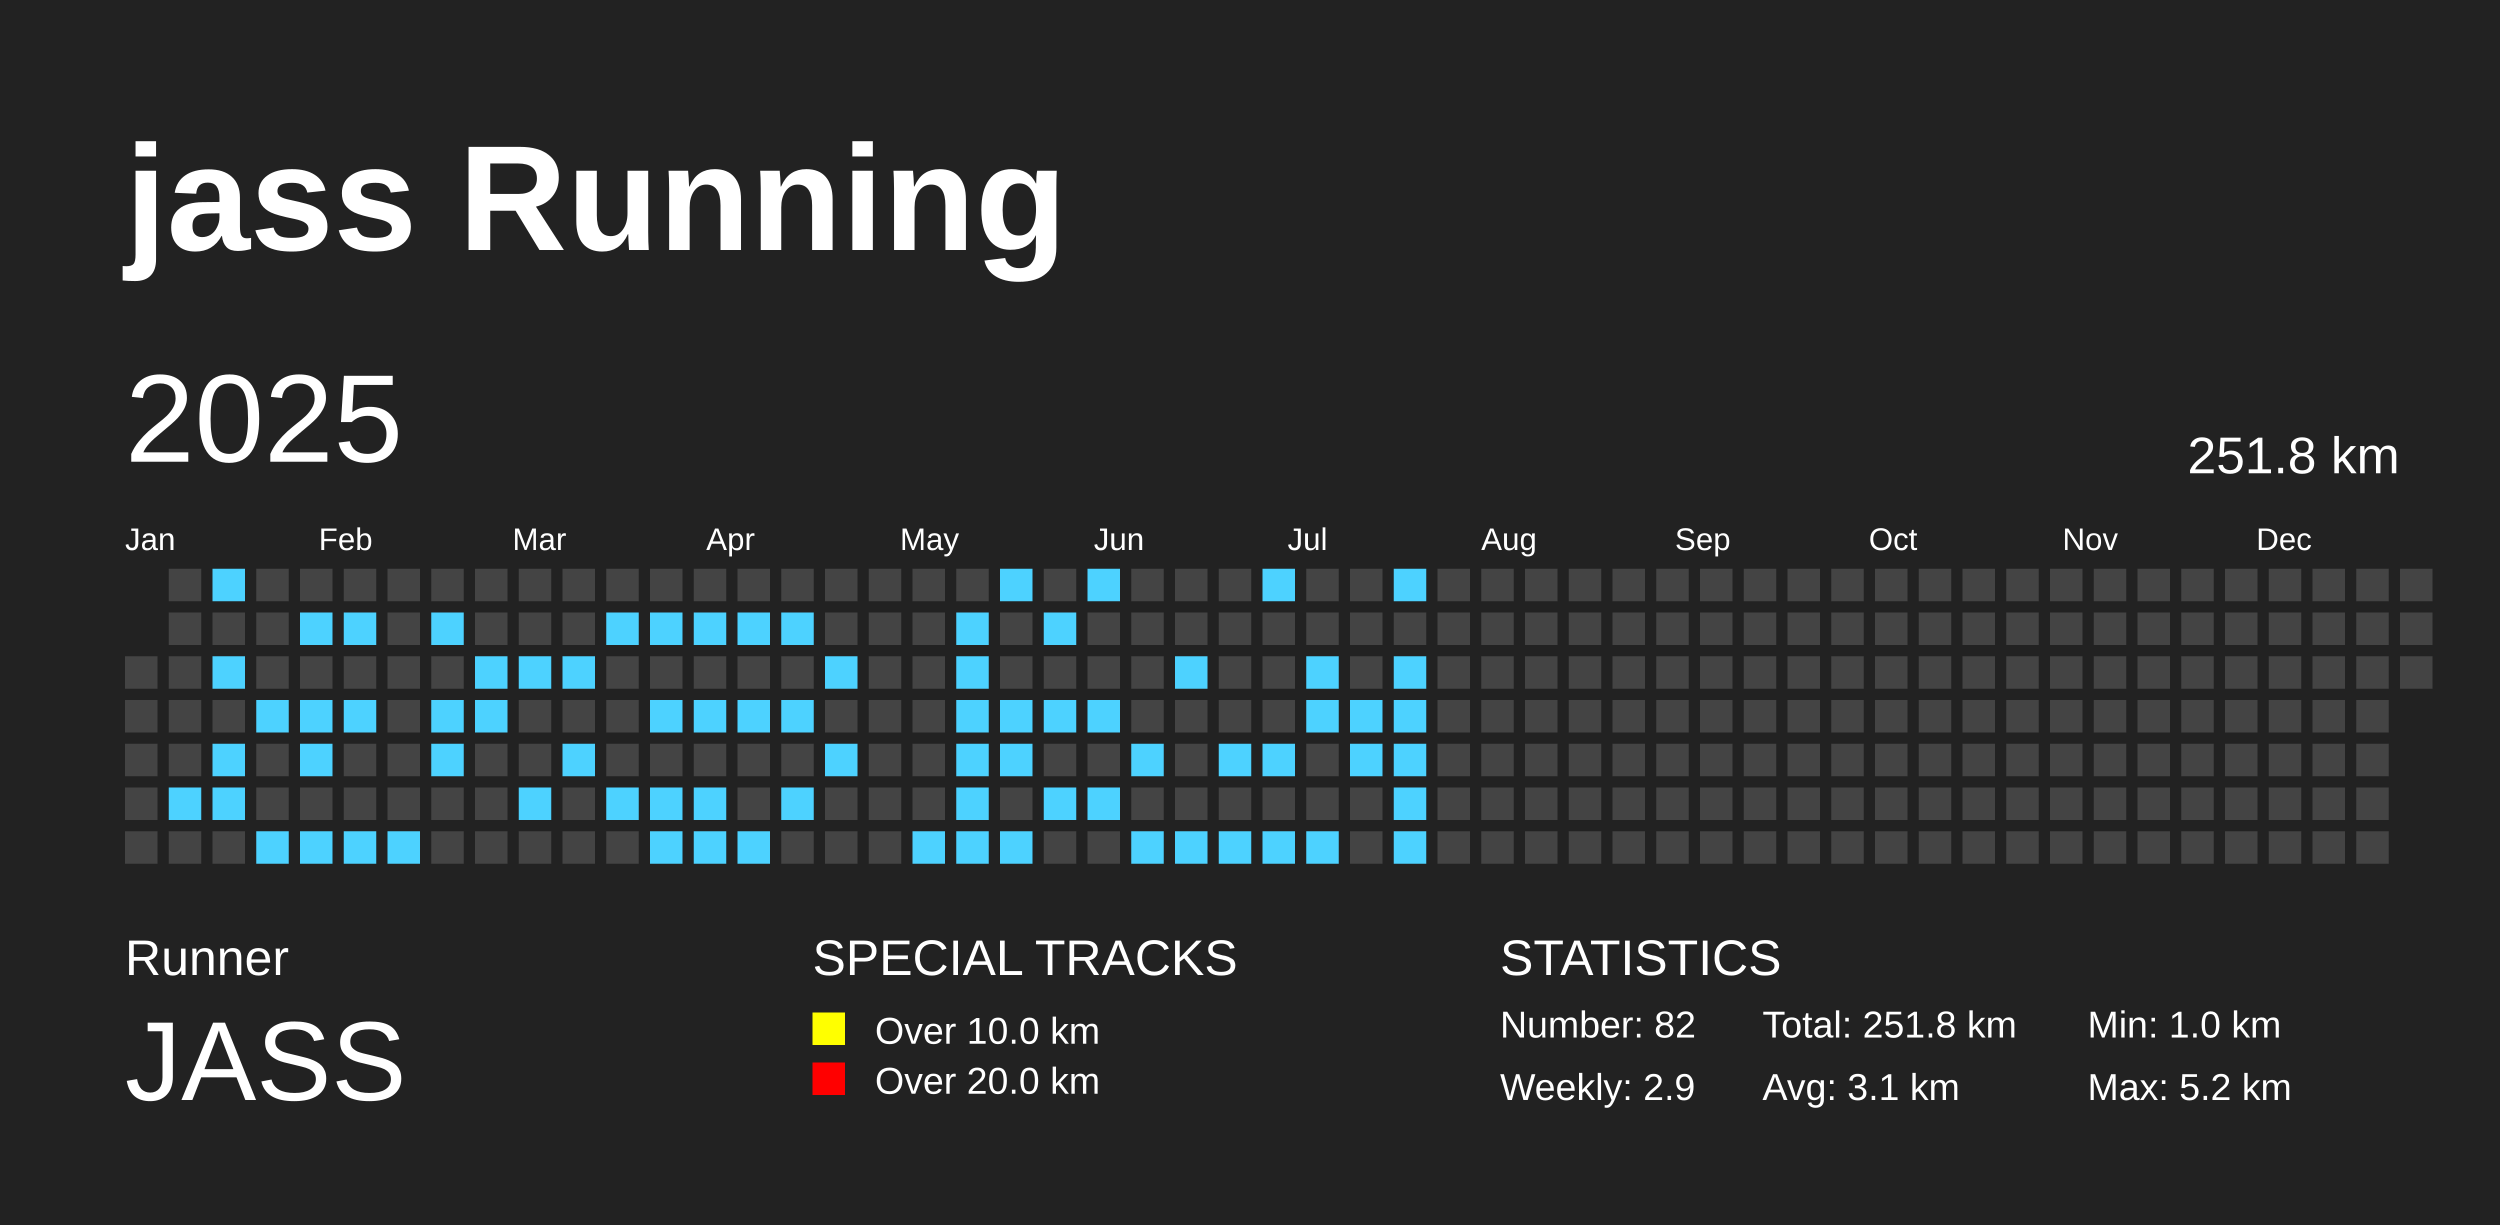
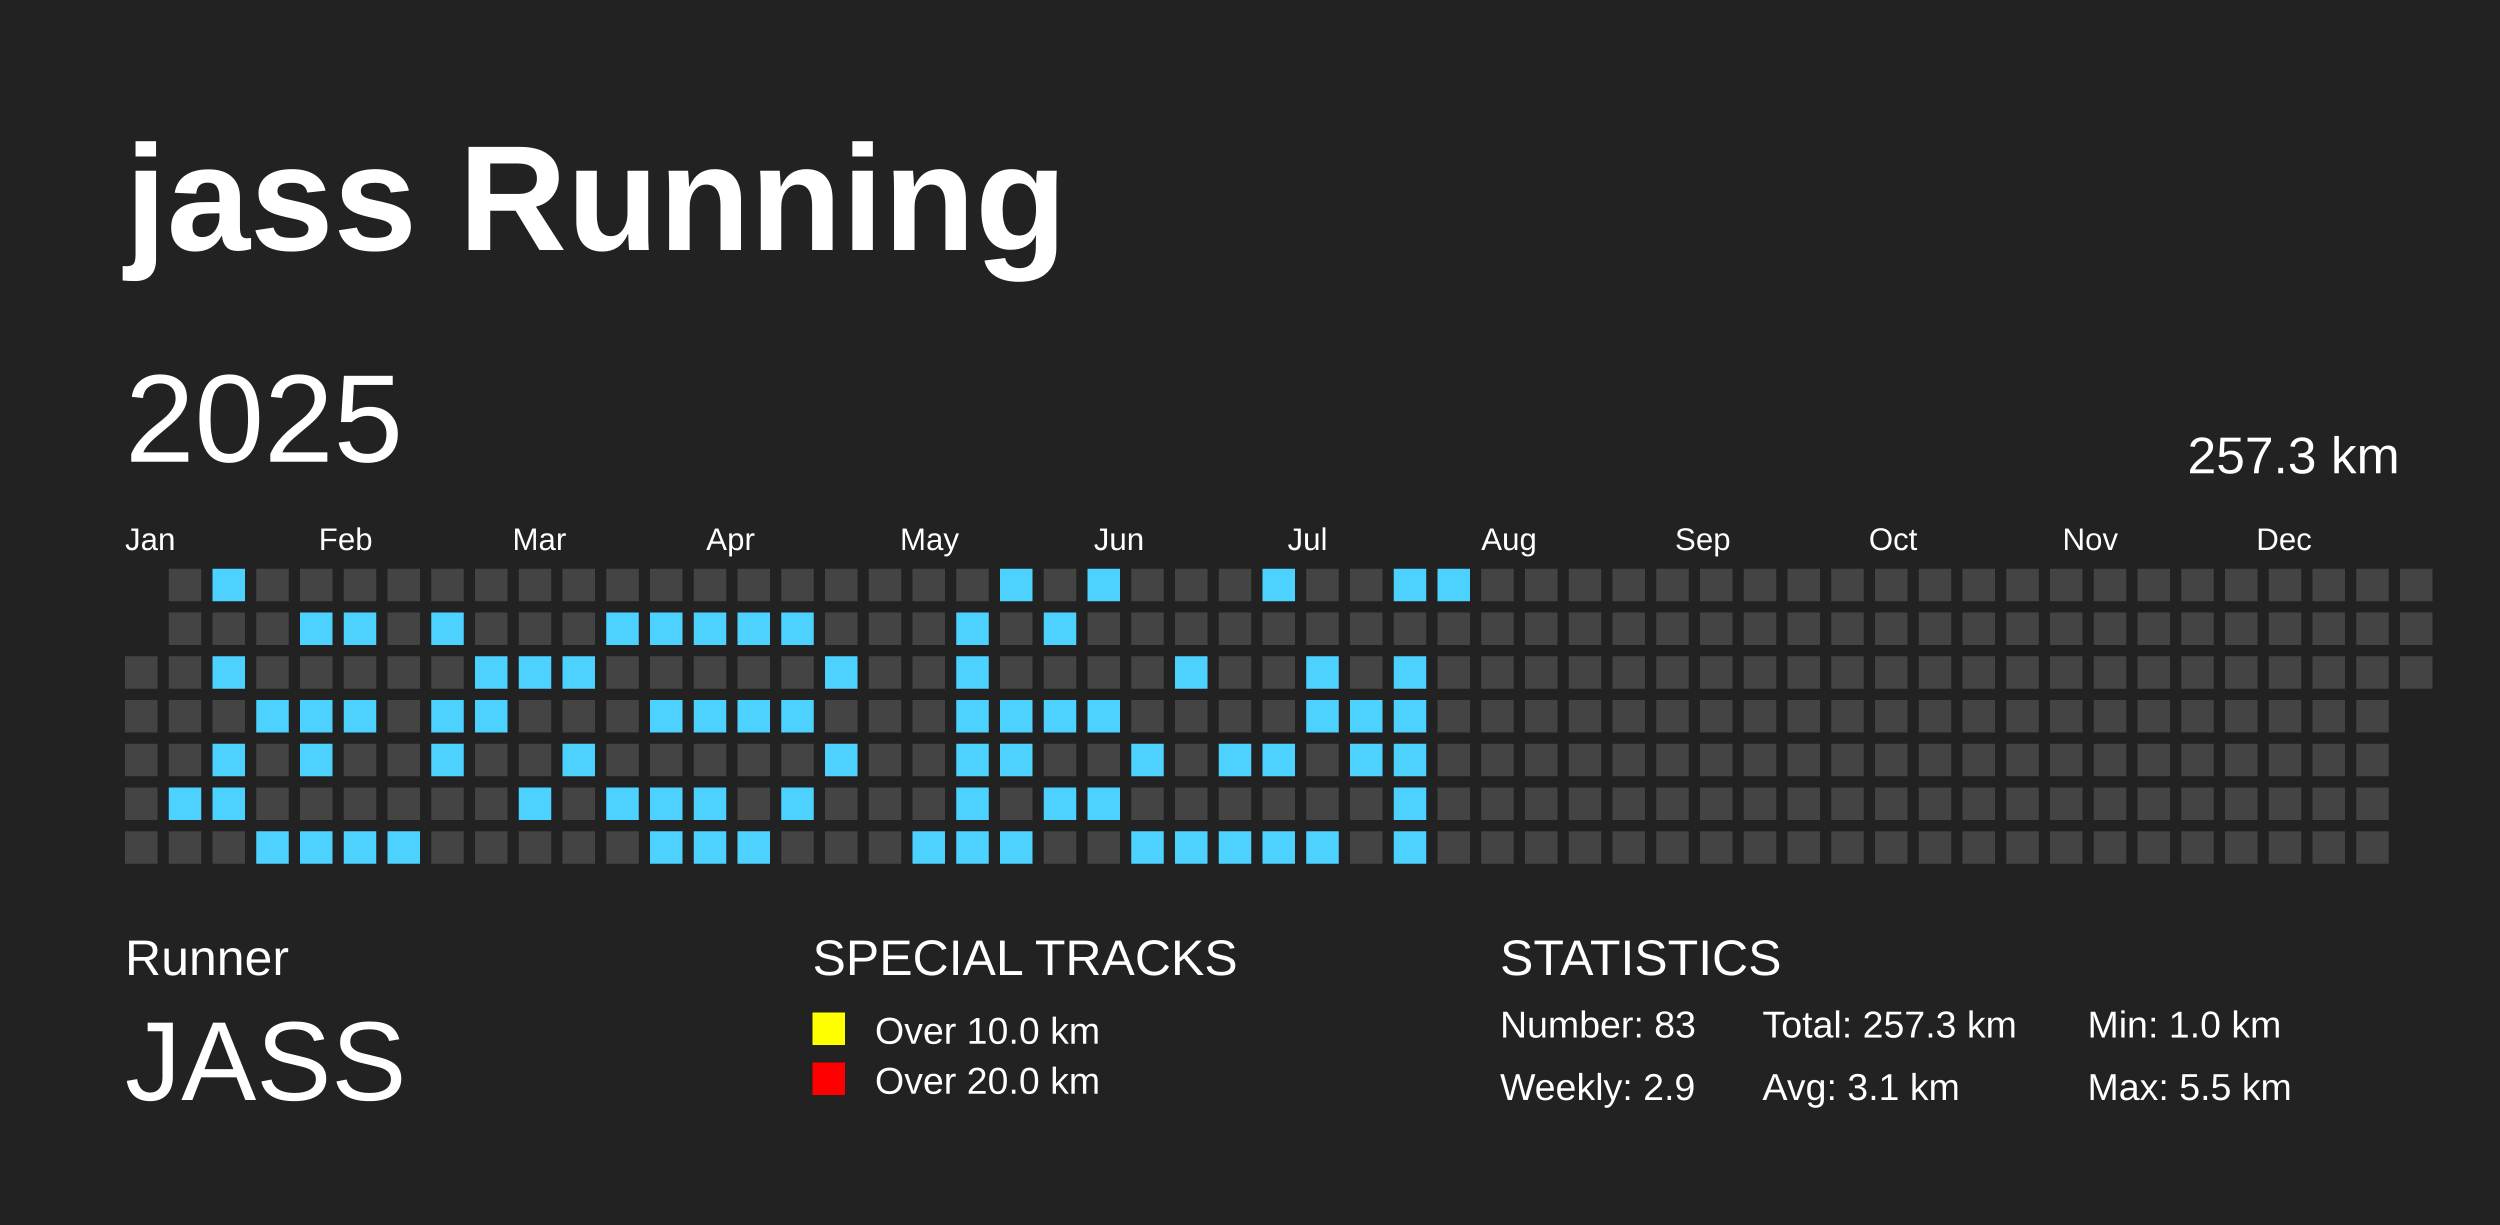
<svg xmlns="http://www.w3.org/2000/svg" baseProfile="full" height="98mm" version="1.1" viewBox="0,0,200,98" width="200mm">
  <defs />
  <rect fill="#222222" height="98" width="200" x="0" y="0" />
  <text fill="#FFFFFF" style="font-size:12px; font-family:Arial; font-weight:bold;" x="10" y="20">jass Running</text>
  <text fill="#FFFFFF" style="font-size:4px; font-family:Arial" x="10" y="78">Runner</text>
  <text fill="#FFFFFF" style="font-size:9px; font-family:Arial" x="10" y="88">JASS</text>
  <text fill="#FFFFFF" style="font-size:4px; font-family:Arial" x="65" y="78">SPECIAL TRACKS</text>
  <rect fill="yellow" height="2.6" width="2.6" x="65" y="81" />
  <text fill="#FFFFFF" style="font-size:3px; font-family:Arial" x="70" y="83.5">Over 10.0 km</text>
  <rect fill="red" height="2.6" width="2.6" x="65" y="85" />
  <text fill="#FFFFFF" style="font-size:3px; font-family:Arial" x="70" y="87.5">Over 20.0 km</text>
  <text fill="#FFFFFF" style="font-size:4px; font-family:Arial" x="120" y="78">STATISTICS</text>
-   <text fill="#FFFFFF" style="font-size:3px; font-family:Arial" x="120" y="83">Number: 82</text>
+   <text fill="#FFFFFF" style="font-size:3px; font-family:Arial" x="120" y="83">Number: 83</text>
  <text fill="#FFFFFF" style="font-size:3px; font-family:Arial" x="120" y="88">Weekly: 2.9</text>
-   <text fill="#FFFFFF" style="font-size:3px; font-family:Arial" x="141" y="83">Total: 251.8 km</text>
+   <text fill="#FFFFFF" style="font-size:3px; font-family:Arial" x="141" y="83">Total: 257.3 km</text>
  <text fill="#FFFFFF" style="font-size:3px; font-family:Arial" x="141" y="88">Avg: 3.1 km</text>
  <text fill="#FFFFFF" style="font-size:3px; font-family:Arial" x="167" y="83">Min: 1.0 km</text>
-   <text fill="#FFFFFF" style="font-size:3px; font-family:Arial" x="167" y="88">Max: 5.2 km</text>
+   <text fill="#FFFFFF" style="font-size:3px; font-family:Arial" x="167" y="88">Max: 5.5 km</text>
  <text dominant-baseline="hanging" fill="#FFFFFF" style="font-size:10.0px; font-family:Arial;" x="10" y="30">2025</text>
-   <text dominant-baseline="hanging" fill="#FFFFFF" style="font-size:4.125px; font-family:Arial;" x="175" y="35">251.8 km</text>
+   <text dominant-baseline="hanging" fill="#FFFFFF" style="font-size:4.125px; font-family:Arial;" x="175" y="35">257.3 km</text>
  <text fill="#FFFFFF" style="font-size:2.5px; font-family:Arial" x="10.0" y="44">Jan</text>
  <text fill="#FFFFFF" style="font-size:2.5px; font-family:Arial" x="25.5" y="44">Feb</text>
  <text fill="#FFFFFF" style="font-size:2.5px; font-family:Arial" x="41.0" y="44">Mar</text>
  <text fill="#FFFFFF" style="font-size:2.5px; font-family:Arial" x="56.5" y="44">Apr</text>
  <text fill="#FFFFFF" style="font-size:2.5px; font-family:Arial" x="72.0" y="44">May</text>
  <text fill="#FFFFFF" style="font-size:2.5px; font-family:Arial" x="87.5" y="44">Jun</text>
  <text fill="#FFFFFF" style="font-size:2.5px; font-family:Arial" x="103.0" y="44">Jul</text>
  <text fill="#FFFFFF" style="font-size:2.5px; font-family:Arial" x="118.5" y="44">Aug</text>
  <text fill="#FFFFFF" style="font-size:2.5px; font-family:Arial" x="134.0" y="44">Sep</text>
  <text fill="#FFFFFF" style="font-size:2.5px; font-family:Arial" x="149.5" y="44">Oct</text>
  <text fill="#FFFFFF" style="font-size:2.5px; font-family:Arial" x="165.0" y="44">Nov</text>
  <text fill="#FFFFFF" style="font-size:2.5px; font-family:Arial" x="180.5" y="44">Dec</text>
  <rect fill="#444444" height="2.6" width="2.6" x="10.0" y="52.5" />
  <rect fill="#444444" height="2.6" width="2.6" x="10.0" y="56.0" />
  <rect fill="#444444" height="2.6" width="2.6" x="10.0" y="59.5" />
  <rect fill="#444444" height="2.6" width="2.6" x="10.0" y="63.0" />
  <rect fill="#444444" height="2.6" width="2.6" x="10.0" y="66.5" />
  <rect fill="#444444" height="2.6" width="2.6" x="13.5" y="45.5" />
  <rect fill="#444444" height="2.6" width="2.6" x="13.5" y="49.0" />
  <rect fill="#444444" height="2.6" width="2.6" x="13.5" y="52.5" />
  <rect fill="#444444" height="2.6" width="2.6" x="13.5" y="56.0" />
  <rect fill="#444444" height="2.6" width="2.6" x="13.5" y="59.5" />
  <rect fill="#4DD2FF" height="2.6" width="2.6" x="13.5" y="63.0" />
  <rect fill="#444444" height="2.6" width="2.6" x="13.5" y="66.5" />
  <rect fill="#4DD2FF" height="2.6" width="2.6" x="17.0" y="45.5" />
  <rect fill="#444444" height="2.6" width="2.6" x="17.0" y="49.0" />
  <rect fill="#4DD2FF" height="2.6" width="2.6" x="17.0" y="52.5" />
  <rect fill="#444444" height="2.6" width="2.6" x="17.0" y="56.0" />
  <rect fill="#4DD2FF" height="2.6" width="2.6" x="17.0" y="59.5" />
  <rect fill="#4DD2FF" height="2.6" width="2.6" x="17.0" y="63.0" />
  <rect fill="#444444" height="2.6" width="2.6" x="17.0" y="66.5" />
  <rect fill="#444444" height="2.6" width="2.6" x="20.5" y="45.5" />
  <rect fill="#444444" height="2.6" width="2.6" x="20.5" y="49.0" />
  <rect fill="#444444" height="2.6" width="2.6" x="20.5" y="52.5" />
  <rect fill="#4DD2FF" height="2.6" width="2.6" x="20.5" y="56.0" />
  <rect fill="#444444" height="2.6" width="2.6" x="20.5" y="59.5" />
  <rect fill="#444444" height="2.6" width="2.6" x="20.5" y="63.0" />
  <rect fill="#4DD2FF" height="2.6" width="2.6" x="20.5" y="66.5" />
  <rect fill="#444444" height="2.6" width="2.6" x="24.0" y="45.5" />
  <rect fill="#4DD2FF" height="2.6" width="2.6" x="24.0" y="49.0" />
  <rect fill="#444444" height="2.6" width="2.6" x="24.0" y="52.5" />
  <rect fill="#4DD2FF" height="2.6" width="2.6" x="24.0" y="56.0" />
  <rect fill="#4DD2FF" height="2.6" width="2.6" x="24.0" y="59.5" />
  <rect fill="#444444" height="2.6" width="2.6" x="24.0" y="63.0" />
  <rect fill="#4DD2FF" height="2.6" width="2.6" x="24.0" y="66.5" />
  <rect fill="#444444" height="2.6" width="2.6" x="27.5" y="45.5" />
  <rect fill="#4DD2FF" height="2.6" width="2.6" x="27.5" y="49.0" />
  <rect fill="#444444" height="2.6" width="2.6" x="27.5" y="52.5" />
  <rect fill="#4DD2FF" height="2.6" width="2.6" x="27.5" y="56.0" />
  <rect fill="#444444" height="2.6" width="2.6" x="27.5" y="59.5" />
  <rect fill="#444444" height="2.6" width="2.6" x="27.5" y="63.0" />
  <rect fill="#4DD2FF" height="2.6" width="2.6" x="27.5" y="66.5" />
  <rect fill="#444444" height="2.6" width="2.6" x="31.0" y="45.5" />
  <rect fill="#444444" height="2.6" width="2.6" x="31.0" y="49.0" />
  <rect fill="#444444" height="2.6" width="2.6" x="31.0" y="52.5" />
  <rect fill="#444444" height="2.6" width="2.6" x="31.0" y="56.0" />
  <rect fill="#444444" height="2.6" width="2.6" x="31.0" y="59.5" />
  <rect fill="#444444" height="2.6" width="2.6" x="31.0" y="63.0" />
  <rect fill="#4DD2FF" height="2.6" width="2.6" x="31.0" y="66.5" />
  <rect fill="#444444" height="2.6" width="2.6" x="34.5" y="45.5" />
  <rect fill="#4DD2FF" height="2.6" width="2.6" x="34.5" y="49.0" />
  <rect fill="#444444" height="2.6" width="2.6" x="34.5" y="52.5" />
  <rect fill="#4DD2FF" height="2.6" width="2.6" x="34.5" y="56.0" />
  <rect fill="#4DD2FF" height="2.6" width="2.6" x="34.5" y="59.5" />
  <rect fill="#444444" height="2.6" width="2.6" x="34.5" y="63.0" />
  <rect fill="#444444" height="2.6" width="2.6" x="34.5" y="66.5" />
  <rect fill="#444444" height="2.6" width="2.6" x="38.0" y="45.5" />
  <rect fill="#444444" height="2.6" width="2.6" x="38.0" y="49.0" />
  <rect fill="#4DD2FF" height="2.6" width="2.6" x="38.0" y="52.5" />
  <rect fill="#4DD2FF" height="2.6" width="2.6" x="38.0" y="56.0" />
  <rect fill="#444444" height="2.6" width="2.6" x="38.0" y="59.5" />
  <rect fill="#444444" height="2.6" width="2.6" x="38.0" y="63.0" />
  <rect fill="#444444" height="2.6" width="2.6" x="38.0" y="66.5" />
  <rect fill="#444444" height="2.6" width="2.6" x="41.5" y="45.5" />
  <rect fill="#444444" height="2.6" width="2.6" x="41.5" y="49.0" />
  <rect fill="#4DD2FF" height="2.6" width="2.6" x="41.5" y="52.5" />
  <rect fill="#444444" height="2.6" width="2.6" x="41.5" y="56.0" />
  <rect fill="#444444" height="2.6" width="2.6" x="41.5" y="59.5" />
  <rect fill="#4DD2FF" height="2.6" width="2.6" x="41.5" y="63.0" />
  <rect fill="#444444" height="2.6" width="2.6" x="41.5" y="66.5" />
  <rect fill="#444444" height="2.6" width="2.6" x="45.0" y="45.5" />
  <rect fill="#444444" height="2.6" width="2.6" x="45.0" y="49.0" />
  <rect fill="#4DD2FF" height="2.6" width="2.6" x="45.0" y="52.5" />
  <rect fill="#444444" height="2.6" width="2.6" x="45.0" y="56.0" />
  <rect fill="#4DD2FF" height="2.6" width="2.6" x="45.0" y="59.5" />
  <rect fill="#444444" height="2.6" width="2.6" x="45.0" y="63.0" />
  <rect fill="#444444" height="2.6" width="2.6" x="45.0" y="66.5" />
  <rect fill="#444444" height="2.6" width="2.6" x="48.5" y="45.5" />
  <rect fill="#4DD2FF" height="2.6" width="2.6" x="48.5" y="49.0" />
  <rect fill="#444444" height="2.6" width="2.6" x="48.5" y="52.5" />
  <rect fill="#444444" height="2.6" width="2.6" x="48.5" y="56.0" />
  <rect fill="#444444" height="2.6" width="2.6" x="48.5" y="59.5" />
  <rect fill="#4DD2FF" height="2.6" width="2.6" x="48.5" y="63.0" />
  <rect fill="#444444" height="2.6" width="2.6" x="48.5" y="66.5" />
  <rect fill="#444444" height="2.6" width="2.6" x="52.0" y="45.5" />
  <rect fill="#4DD2FF" height="2.6" width="2.6" x="52.0" y="49.0" />
  <rect fill="#444444" height="2.6" width="2.6" x="52.0" y="52.5" />
  <rect fill="#4DD2FF" height="2.6" width="2.6" x="52.0" y="56.0" />
  <rect fill="#444444" height="2.6" width="2.6" x="52.0" y="59.5" />
  <rect fill="#4DD2FF" height="2.6" width="2.6" x="52.0" y="63.0" />
  <rect fill="#4DD2FF" height="2.6" width="2.6" x="52.0" y="66.5" />
  <rect fill="#444444" height="2.6" width="2.6" x="55.5" y="45.5" />
  <rect fill="#4DD2FF" height="2.6" width="2.6" x="55.5" y="49.0" />
  <rect fill="#444444" height="2.6" width="2.6" x="55.5" y="52.5" />
  <rect fill="#4DD2FF" height="2.6" width="2.6" x="55.5" y="56.0" />
  <rect fill="#444444" height="2.6" width="2.6" x="55.5" y="59.5" />
  <rect fill="#4DD2FF" height="2.6" width="2.6" x="55.5" y="63.0" />
  <rect fill="#4DD2FF" height="2.6" width="2.6" x="55.5" y="66.5" />
  <rect fill="#444444" height="2.6" width="2.6" x="59.0" y="45.5" />
  <rect fill="#4DD2FF" height="2.6" width="2.6" x="59.0" y="49.0" />
  <rect fill="#444444" height="2.6" width="2.6" x="59.0" y="52.5" />
  <rect fill="#4DD2FF" height="2.6" width="2.6" x="59.0" y="56.0" />
  <rect fill="#444444" height="2.6" width="2.6" x="59.0" y="59.5" />
  <rect fill="#444444" height="2.6" width="2.6" x="59.0" y="63.0" />
  <rect fill="#4DD2FF" height="2.6" width="2.6" x="59.0" y="66.5" />
  <rect fill="#444444" height="2.6" width="2.6" x="62.5" y="45.5" />
  <rect fill="#4DD2FF" height="2.6" width="2.6" x="62.5" y="49.0" />
  <rect fill="#444444" height="2.6" width="2.6" x="62.5" y="52.5" />
  <rect fill="#4DD2FF" height="2.6" width="2.6" x="62.5" y="56.0" />
  <rect fill="#444444" height="2.6" width="2.6" x="62.5" y="59.5" />
  <rect fill="#4DD2FF" height="2.6" width="2.6" x="62.5" y="63.0" />
  <rect fill="#444444" height="2.6" width="2.6" x="62.5" y="66.5" />
  <rect fill="#444444" height="2.6" width="2.6" x="66.0" y="45.5" />
  <rect fill="#444444" height="2.6" width="2.6" x="66.0" y="49.0" />
  <rect fill="#4DD2FF" height="2.6" width="2.6" x="66.0" y="52.5" />
  <rect fill="#444444" height="2.6" width="2.6" x="66.0" y="56.0" />
  <rect fill="#4DD2FF" height="2.6" width="2.6" x="66.0" y="59.5" />
  <rect fill="#444444" height="2.6" width="2.6" x="66.0" y="63.0" />
  <rect fill="#444444" height="2.6" width="2.6" x="66.0" y="66.5" />
  <rect fill="#444444" height="2.6" width="2.6" x="69.5" y="45.5" />
  <rect fill="#444444" height="2.6" width="2.6" x="69.5" y="49.0" />
  <rect fill="#444444" height="2.6" width="2.6" x="69.5" y="52.5" />
  <rect fill="#444444" height="2.6" width="2.6" x="69.5" y="56.0" />
  <rect fill="#444444" height="2.6" width="2.6" x="69.5" y="59.5" />
  <rect fill="#444444" height="2.6" width="2.6" x="69.5" y="63.0" />
  <rect fill="#444444" height="2.6" width="2.6" x="69.5" y="66.5" />
  <rect fill="#444444" height="2.6" width="2.6" x="73.0" y="45.5" />
  <rect fill="#444444" height="2.6" width="2.6" x="73.0" y="49.0" />
  <rect fill="#444444" height="2.6" width="2.6" x="73.0" y="52.5" />
  <rect fill="#444444" height="2.6" width="2.6" x="73.0" y="56.0" />
  <rect fill="#444444" height="2.6" width="2.6" x="73.0" y="59.5" />
  <rect fill="#444444" height="2.6" width="2.6" x="73.0" y="63.0" />
  <rect fill="#4DD2FF" height="2.6" width="2.6" x="73.0" y="66.5" />
  <rect fill="#444444" height="2.6" width="2.6" x="76.5" y="45.5" />
  <rect fill="#4DD2FF" height="2.6" width="2.6" x="76.5" y="49.0" />
  <rect fill="#4DD2FF" height="2.6" width="2.6" x="76.5" y="52.5" />
  <rect fill="#4DD2FF" height="2.6" width="2.6" x="76.5" y="56.0" />
  <rect fill="#4DD2FF" height="2.6" width="2.6" x="76.5" y="59.5" />
  <rect fill="#4DD2FF" height="2.6" width="2.6" x="76.5" y="63.0" />
  <rect fill="#4DD2FF" height="2.6" width="2.6" x="76.5" y="66.5" />
  <rect fill="#4DD2FF" height="2.6" width="2.6" x="80.0" y="45.5" />
  <rect fill="#444444" height="2.6" width="2.6" x="80.0" y="49.0" />
  <rect fill="#444444" height="2.6" width="2.6" x="80.0" y="52.5" />
  <rect fill="#4DD2FF" height="2.6" width="2.6" x="80.0" y="56.0" />
  <rect fill="#4DD2FF" height="2.6" width="2.6" x="80.0" y="59.5" />
  <rect fill="#444444" height="2.6" width="2.6" x="80.0" y="63.0" />
  <rect fill="#4DD2FF" height="2.6" width="2.6" x="80.0" y="66.5" />
  <rect fill="#444444" height="2.6" width="2.6" x="83.5" y="45.5" />
  <rect fill="#4DD2FF" height="2.6" width="2.6" x="83.5" y="49.0" />
  <rect fill="#444444" height="2.6" width="2.6" x="83.5" y="52.5" />
  <rect fill="#4DD2FF" height="2.6" width="2.6" x="83.5" y="56.0" />
  <rect fill="#444444" height="2.6" width="2.6" x="83.5" y="59.5" />
  <rect fill="#4DD2FF" height="2.6" width="2.6" x="83.5" y="63.0" />
  <rect fill="#444444" height="2.6" width="2.6" x="83.5" y="66.5" />
  <rect fill="#4DD2FF" height="2.6" width="2.6" x="87.0" y="45.5" />
  <rect fill="#444444" height="2.6" width="2.6" x="87.0" y="49.0" />
  <rect fill="#444444" height="2.6" width="2.6" x="87.0" y="52.5" />
  <rect fill="#4DD2FF" height="2.6" width="2.6" x="87.0" y="56.0" />
  <rect fill="#444444" height="2.6" width="2.6" x="87.0" y="59.5" />
  <rect fill="#4DD2FF" height="2.6" width="2.6" x="87.0" y="63.0" />
  <rect fill="#444444" height="2.6" width="2.6" x="87.0" y="66.5" />
  <rect fill="#444444" height="2.6" width="2.6" x="90.5" y="45.5" />
  <rect fill="#444444" height="2.6" width="2.6" x="90.5" y="49.0" />
  <rect fill="#444444" height="2.6" width="2.6" x="90.5" y="52.5" />
  <rect fill="#444444" height="2.6" width="2.6" x="90.5" y="56.0" />
  <rect fill="#4DD2FF" height="2.6" width="2.6" x="90.5" y="59.5" />
  <rect fill="#444444" height="2.6" width="2.6" x="90.5" y="63.0" />
  <rect fill="#4DD2FF" height="2.6" width="2.6" x="90.5" y="66.5" />
  <rect fill="#444444" height="2.6" width="2.6" x="94.0" y="45.5" />
  <rect fill="#444444" height="2.6" width="2.6" x="94.0" y="49.0" />
  <rect fill="#4DD2FF" height="2.6" width="2.6" x="94.0" y="52.5" />
  <rect fill="#444444" height="2.6" width="2.6" x="94.0" y="56.0" />
  <rect fill="#444444" height="2.6" width="2.6" x="94.0" y="59.5" />
  <rect fill="#444444" height="2.6" width="2.6" x="94.0" y="63.0" />
  <rect fill="#4DD2FF" height="2.6" width="2.6" x="94.0" y="66.5" />
  <rect fill="#444444" height="2.6" width="2.6" x="97.5" y="45.5" />
  <rect fill="#444444" height="2.6" width="2.6" x="97.5" y="49.0" />
  <rect fill="#444444" height="2.6" width="2.6" x="97.5" y="52.5" />
  <rect fill="#444444" height="2.6" width="2.6" x="97.5" y="56.0" />
  <rect fill="#4DD2FF" height="2.6" width="2.6" x="97.5" y="59.5" />
  <rect fill="#444444" height="2.6" width="2.6" x="97.5" y="63.0" />
  <rect fill="#4DD2FF" height="2.6" width="2.6" x="97.5" y="66.5" />
  <rect fill="#4DD2FF" height="2.6" width="2.6" x="101.0" y="45.5" />
  <rect fill="#444444" height="2.6" width="2.6" x="101.0" y="49.0" />
  <rect fill="#444444" height="2.6" width="2.6" x="101.0" y="52.5" />
  <rect fill="#444444" height="2.6" width="2.6" x="101.0" y="56.0" />
  <rect fill="#4DD2FF" height="2.6" width="2.6" x="101.0" y="59.5" />
  <rect fill="#444444" height="2.6" width="2.6" x="101.0" y="63.0" />
  <rect fill="#4DD2FF" height="2.6" width="2.6" x="101.0" y="66.5" />
  <rect fill="#444444" height="2.6" width="2.6" x="104.5" y="45.5" />
  <rect fill="#444444" height="2.6" width="2.6" x="104.5" y="49.0" />
  <rect fill="#4DD2FF" height="2.6" width="2.6" x="104.5" y="52.5" />
  <rect fill="#4DD2FF" height="2.6" width="2.6" x="104.5" y="56.0" />
  <rect fill="#444444" height="2.6" width="2.6" x="104.5" y="59.5" />
  <rect fill="#444444" height="2.6" width="2.6" x="104.5" y="63.0" />
  <rect fill="#4DD2FF" height="2.6" width="2.6" x="104.5" y="66.5" />
  <rect fill="#444444" height="2.6" width="2.6" x="108.0" y="45.5" />
  <rect fill="#444444" height="2.6" width="2.6" x="108.0" y="49.0" />
  <rect fill="#444444" height="2.6" width="2.6" x="108.0" y="52.5" />
  <rect fill="#4DD2FF" height="2.6" width="2.6" x="108.0" y="56.0" />
  <rect fill="#4DD2FF" height="2.6" width="2.6" x="108.0" y="59.5" />
  <rect fill="#444444" height="2.6" width="2.6" x="108.0" y="63.0" />
  <rect fill="#444444" height="2.6" width="2.6" x="108.0" y="66.5" />
  <rect fill="#4DD2FF" height="2.6" width="2.6" x="111.5" y="45.5" />
  <rect fill="#444444" height="2.6" width="2.6" x="111.5" y="49.0" />
  <rect fill="#4DD2FF" height="2.6" width="2.6" x="111.5" y="52.5" />
  <rect fill="#4DD2FF" height="2.6" width="2.6" x="111.5" y="56.0" />
  <rect fill="#4DD2FF" height="2.6" width="2.6" x="111.5" y="59.5" />
  <rect fill="#4DD2FF" height="2.6" width="2.6" x="111.5" y="63.0" />
  <rect fill="#4DD2FF" height="2.6" width="2.6" x="111.5" y="66.5" />
-   <rect fill="#444444" height="2.6" width="2.6" x="115.0" y="45.5" />
+   <rect fill="#4DD2FF" height="2.6" width="2.6" x="115.0" y="45.5" />
  <rect fill="#444444" height="2.6" width="2.6" x="115.0" y="49.0" />
  <rect fill="#444444" height="2.6" width="2.6" x="115.0" y="52.5" />
  <rect fill="#444444" height="2.6" width="2.6" x="115.0" y="56.0" />
  <rect fill="#444444" height="2.6" width="2.6" x="115.0" y="59.5" />
  <rect fill="#444444" height="2.6" width="2.6" x="115.0" y="63.0" />
  <rect fill="#444444" height="2.6" width="2.6" x="115.0" y="66.5" />
  <rect fill="#444444" height="2.6" width="2.6" x="118.5" y="45.5" />
  <rect fill="#444444" height="2.6" width="2.6" x="118.5" y="49.0" />
  <rect fill="#444444" height="2.6" width="2.6" x="118.5" y="52.5" />
  <rect fill="#444444" height="2.6" width="2.6" x="118.5" y="56.0" />
  <rect fill="#444444" height="2.6" width="2.6" x="118.5" y="59.5" />
  <rect fill="#444444" height="2.6" width="2.6" x="118.5" y="63.0" />
  <rect fill="#444444" height="2.6" width="2.6" x="118.5" y="66.5" />
  <rect fill="#444444" height="2.6" width="2.6" x="122.0" y="45.5" />
  <rect fill="#444444" height="2.6" width="2.6" x="122.0" y="49.0" />
  <rect fill="#444444" height="2.6" width="2.6" x="122.0" y="52.5" />
  <rect fill="#444444" height="2.6" width="2.6" x="122.0" y="56.0" />
  <rect fill="#444444" height="2.6" width="2.6" x="122.0" y="59.5" />
  <rect fill="#444444" height="2.6" width="2.6" x="122.0" y="63.0" />
  <rect fill="#444444" height="2.6" width="2.6" x="122.0" y="66.5" />
  <rect fill="#444444" height="2.6" width="2.6" x="125.5" y="45.5" />
  <rect fill="#444444" height="2.6" width="2.6" x="125.5" y="49.0" />
  <rect fill="#444444" height="2.6" width="2.6" x="125.5" y="52.5" />
  <rect fill="#444444" height="2.6" width="2.6" x="125.5" y="56.0" />
  <rect fill="#444444" height="2.6" width="2.6" x="125.5" y="59.5" />
  <rect fill="#444444" height="2.6" width="2.6" x="125.5" y="63.0" />
  <rect fill="#444444" height="2.6" width="2.6" x="125.5" y="66.5" />
  <rect fill="#444444" height="2.6" width="2.6" x="129.0" y="45.5" />
  <rect fill="#444444" height="2.6" width="2.6" x="129.0" y="49.0" />
  <rect fill="#444444" height="2.6" width="2.6" x="129.0" y="52.5" />
  <rect fill="#444444" height="2.6" width="2.6" x="129.0" y="56.0" />
  <rect fill="#444444" height="2.6" width="2.6" x="129.0" y="59.5" />
  <rect fill="#444444" height="2.6" width="2.6" x="129.0" y="63.0" />
  <rect fill="#444444" height="2.6" width="2.6" x="129.0" y="66.5" />
  <rect fill="#444444" height="2.6" width="2.6" x="132.5" y="45.5" />
  <rect fill="#444444" height="2.6" width="2.6" x="132.5" y="49.0" />
  <rect fill="#444444" height="2.6" width="2.6" x="132.5" y="52.5" />
  <rect fill="#444444" height="2.6" width="2.6" x="132.5" y="56.0" />
  <rect fill="#444444" height="2.6" width="2.6" x="132.5" y="59.5" />
  <rect fill="#444444" height="2.6" width="2.6" x="132.5" y="63.0" />
  <rect fill="#444444" height="2.6" width="2.6" x="132.5" y="66.5" />
  <rect fill="#444444" height="2.6" width="2.6" x="136.0" y="45.5" />
  <rect fill="#444444" height="2.6" width="2.6" x="136.0" y="49.0" />
  <rect fill="#444444" height="2.6" width="2.6" x="136.0" y="52.5" />
  <rect fill="#444444" height="2.6" width="2.6" x="136.0" y="56.0" />
  <rect fill="#444444" height="2.6" width="2.6" x="136.0" y="59.5" />
  <rect fill="#444444" height="2.6" width="2.6" x="136.0" y="63.0" />
  <rect fill="#444444" height="2.6" width="2.6" x="136.0" y="66.5" />
  <rect fill="#444444" height="2.6" width="2.6" x="139.5" y="45.5" />
  <rect fill="#444444" height="2.6" width="2.6" x="139.5" y="49.0" />
  <rect fill="#444444" height="2.6" width="2.6" x="139.5" y="52.5" />
  <rect fill="#444444" height="2.6" width="2.6" x="139.5" y="56.0" />
  <rect fill="#444444" height="2.6" width="2.6" x="139.5" y="59.5" />
  <rect fill="#444444" height="2.6" width="2.6" x="139.5" y="63.0" />
  <rect fill="#444444" height="2.6" width="2.6" x="139.5" y="66.5" />
  <rect fill="#444444" height="2.6" width="2.6" x="143.0" y="45.5" />
  <rect fill="#444444" height="2.6" width="2.6" x="143.0" y="49.0" />
  <rect fill="#444444" height="2.6" width="2.6" x="143.0" y="52.5" />
  <rect fill="#444444" height="2.6" width="2.6" x="143.0" y="56.0" />
  <rect fill="#444444" height="2.6" width="2.6" x="143.0" y="59.5" />
  <rect fill="#444444" height="2.6" width="2.6" x="143.0" y="63.0" />
  <rect fill="#444444" height="2.6" width="2.6" x="143.0" y="66.5" />
  <rect fill="#444444" height="2.6" width="2.6" x="146.5" y="45.5" />
  <rect fill="#444444" height="2.6" width="2.6" x="146.5" y="49.0" />
  <rect fill="#444444" height="2.6" width="2.6" x="146.5" y="52.5" />
  <rect fill="#444444" height="2.6" width="2.6" x="146.5" y="56.0" />
  <rect fill="#444444" height="2.6" width="2.6" x="146.5" y="59.5" />
  <rect fill="#444444" height="2.6" width="2.6" x="146.5" y="63.0" />
  <rect fill="#444444" height="2.6" width="2.6" x="146.5" y="66.5" />
  <rect fill="#444444" height="2.6" width="2.6" x="150.0" y="45.5" />
  <rect fill="#444444" height="2.6" width="2.6" x="150.0" y="49.0" />
  <rect fill="#444444" height="2.6" width="2.6" x="150.0" y="52.5" />
  <rect fill="#444444" height="2.6" width="2.6" x="150.0" y="56.0" />
  <rect fill="#444444" height="2.6" width="2.6" x="150.0" y="59.5" />
  <rect fill="#444444" height="2.6" width="2.6" x="150.0" y="63.0" />
  <rect fill="#444444" height="2.6" width="2.6" x="150.0" y="66.5" />
  <rect fill="#444444" height="2.6" width="2.6" x="153.5" y="45.5" />
  <rect fill="#444444" height="2.6" width="2.6" x="153.5" y="49.0" />
  <rect fill="#444444" height="2.6" width="2.6" x="153.5" y="52.5" />
  <rect fill="#444444" height="2.6" width="2.6" x="153.5" y="56.0" />
  <rect fill="#444444" height="2.6" width="2.6" x="153.5" y="59.5" />
  <rect fill="#444444" height="2.6" width="2.6" x="153.5" y="63.0" />
  <rect fill="#444444" height="2.6" width="2.6" x="153.5" y="66.5" />
  <rect fill="#444444" height="2.6" width="2.6" x="157.0" y="45.5" />
  <rect fill="#444444" height="2.6" width="2.6" x="157.0" y="49.0" />
  <rect fill="#444444" height="2.6" width="2.6" x="157.0" y="52.5" />
  <rect fill="#444444" height="2.6" width="2.6" x="157.0" y="56.0" />
  <rect fill="#444444" height="2.6" width="2.6" x="157.0" y="59.5" />
  <rect fill="#444444" height="2.6" width="2.6" x="157.0" y="63.0" />
  <rect fill="#444444" height="2.6" width="2.6" x="157.0" y="66.5" />
  <rect fill="#444444" height="2.6" width="2.6" x="160.5" y="45.5" />
  <rect fill="#444444" height="2.6" width="2.6" x="160.5" y="49.0" />
  <rect fill="#444444" height="2.6" width="2.6" x="160.5" y="52.5" />
  <rect fill="#444444" height="2.6" width="2.6" x="160.5" y="56.0" />
  <rect fill="#444444" height="2.6" width="2.6" x="160.5" y="59.5" />
  <rect fill="#444444" height="2.6" width="2.6" x="160.5" y="63.0" />
  <rect fill="#444444" height="2.6" width="2.6" x="160.5" y="66.5" />
  <rect fill="#444444" height="2.6" width="2.6" x="164.0" y="45.5" />
  <rect fill="#444444" height="2.6" width="2.6" x="164.0" y="49.0" />
  <rect fill="#444444" height="2.6" width="2.6" x="164.0" y="52.5" />
  <rect fill="#444444" height="2.6" width="2.6" x="164.0" y="56.0" />
  <rect fill="#444444" height="2.6" width="2.6" x="164.0" y="59.5" />
  <rect fill="#444444" height="2.6" width="2.6" x="164.0" y="63.0" />
  <rect fill="#444444" height="2.6" width="2.6" x="164.0" y="66.5" />
  <rect fill="#444444" height="2.6" width="2.6" x="167.5" y="45.5" />
  <rect fill="#444444" height="2.6" width="2.6" x="167.5" y="49.0" />
  <rect fill="#444444" height="2.6" width="2.6" x="167.5" y="52.5" />
  <rect fill="#444444" height="2.6" width="2.6" x="167.5" y="56.0" />
  <rect fill="#444444" height="2.6" width="2.6" x="167.5" y="59.5" />
  <rect fill="#444444" height="2.6" width="2.6" x="167.5" y="63.0" />
  <rect fill="#444444" height="2.6" width="2.6" x="167.5" y="66.5" />
  <rect fill="#444444" height="2.6" width="2.6" x="171.0" y="45.5" />
  <rect fill="#444444" height="2.6" width="2.6" x="171.0" y="49.0" />
  <rect fill="#444444" height="2.6" width="2.6" x="171.0" y="52.5" />
  <rect fill="#444444" height="2.6" width="2.6" x="171.0" y="56.0" />
  <rect fill="#444444" height="2.6" width="2.6" x="171.0" y="59.5" />
  <rect fill="#444444" height="2.6" width="2.6" x="171.0" y="63.0" />
  <rect fill="#444444" height="2.6" width="2.6" x="171.0" y="66.5" />
  <rect fill="#444444" height="2.6" width="2.6" x="174.5" y="45.5" />
  <rect fill="#444444" height="2.6" width="2.6" x="174.5" y="49.0" />
  <rect fill="#444444" height="2.6" width="2.6" x="174.5" y="52.5" />
  <rect fill="#444444" height="2.6" width="2.6" x="174.5" y="56.0" />
  <rect fill="#444444" height="2.6" width="2.6" x="174.5" y="59.5" />
  <rect fill="#444444" height="2.6" width="2.6" x="174.5" y="63.0" />
  <rect fill="#444444" height="2.6" width="2.6" x="174.5" y="66.5" />
  <rect fill="#444444" height="2.6" width="2.6" x="178.0" y="45.5" />
  <rect fill="#444444" height="2.6" width="2.6" x="178.0" y="49.0" />
  <rect fill="#444444" height="2.6" width="2.6" x="178.0" y="52.5" />
  <rect fill="#444444" height="2.6" width="2.6" x="178.0" y="56.0" />
  <rect fill="#444444" height="2.6" width="2.6" x="178.0" y="59.5" />
  <rect fill="#444444" height="2.6" width="2.6" x="178.0" y="63.0" />
  <rect fill="#444444" height="2.6" width="2.6" x="178.0" y="66.5" />
  <rect fill="#444444" height="2.6" width="2.6" x="181.5" y="45.5" />
  <rect fill="#444444" height="2.6" width="2.6" x="181.5" y="49.0" />
  <rect fill="#444444" height="2.6" width="2.6" x="181.5" y="52.5" />
  <rect fill="#444444" height="2.6" width="2.6" x="181.5" y="56.0" />
  <rect fill="#444444" height="2.6" width="2.6" x="181.5" y="59.5" />
  <rect fill="#444444" height="2.6" width="2.6" x="181.5" y="63.0" />
  <rect fill="#444444" height="2.6" width="2.6" x="181.5" y="66.5" />
  <rect fill="#444444" height="2.6" width="2.6" x="185.0" y="45.5" />
  <rect fill="#444444" height="2.6" width="2.6" x="185.0" y="49.0" />
  <rect fill="#444444" height="2.6" width="2.6" x="185.0" y="52.5" />
  <rect fill="#444444" height="2.6" width="2.6" x="185.0" y="56.0" />
  <rect fill="#444444" height="2.6" width="2.6" x="185.0" y="59.5" />
  <rect fill="#444444" height="2.6" width="2.6" x="185.0" y="63.0" />
  <rect fill="#444444" height="2.6" width="2.6" x="185.0" y="66.5" />
  <rect fill="#444444" height="2.6" width="2.6" x="188.5" y="45.5" />
  <rect fill="#444444" height="2.6" width="2.6" x="188.5" y="49.0" />
  <rect fill="#444444" height="2.6" width="2.6" x="188.5" y="52.5" />
  <rect fill="#444444" height="2.6" width="2.6" x="188.5" y="56.0" />
  <rect fill="#444444" height="2.6" width="2.6" x="188.5" y="59.5" />
  <rect fill="#444444" height="2.6" width="2.6" x="188.5" y="63.0" />
  <rect fill="#444444" height="2.6" width="2.6" x="188.5" y="66.5" />
  <rect fill="#444444" height="2.6" width="2.6" x="192.0" y="45.5" />
  <rect fill="#444444" height="2.6" width="2.6" x="192.0" y="49.0" />
  <rect fill="#444444" height="2.6" width="2.6" x="192.0" y="52.5" />
</svg>
